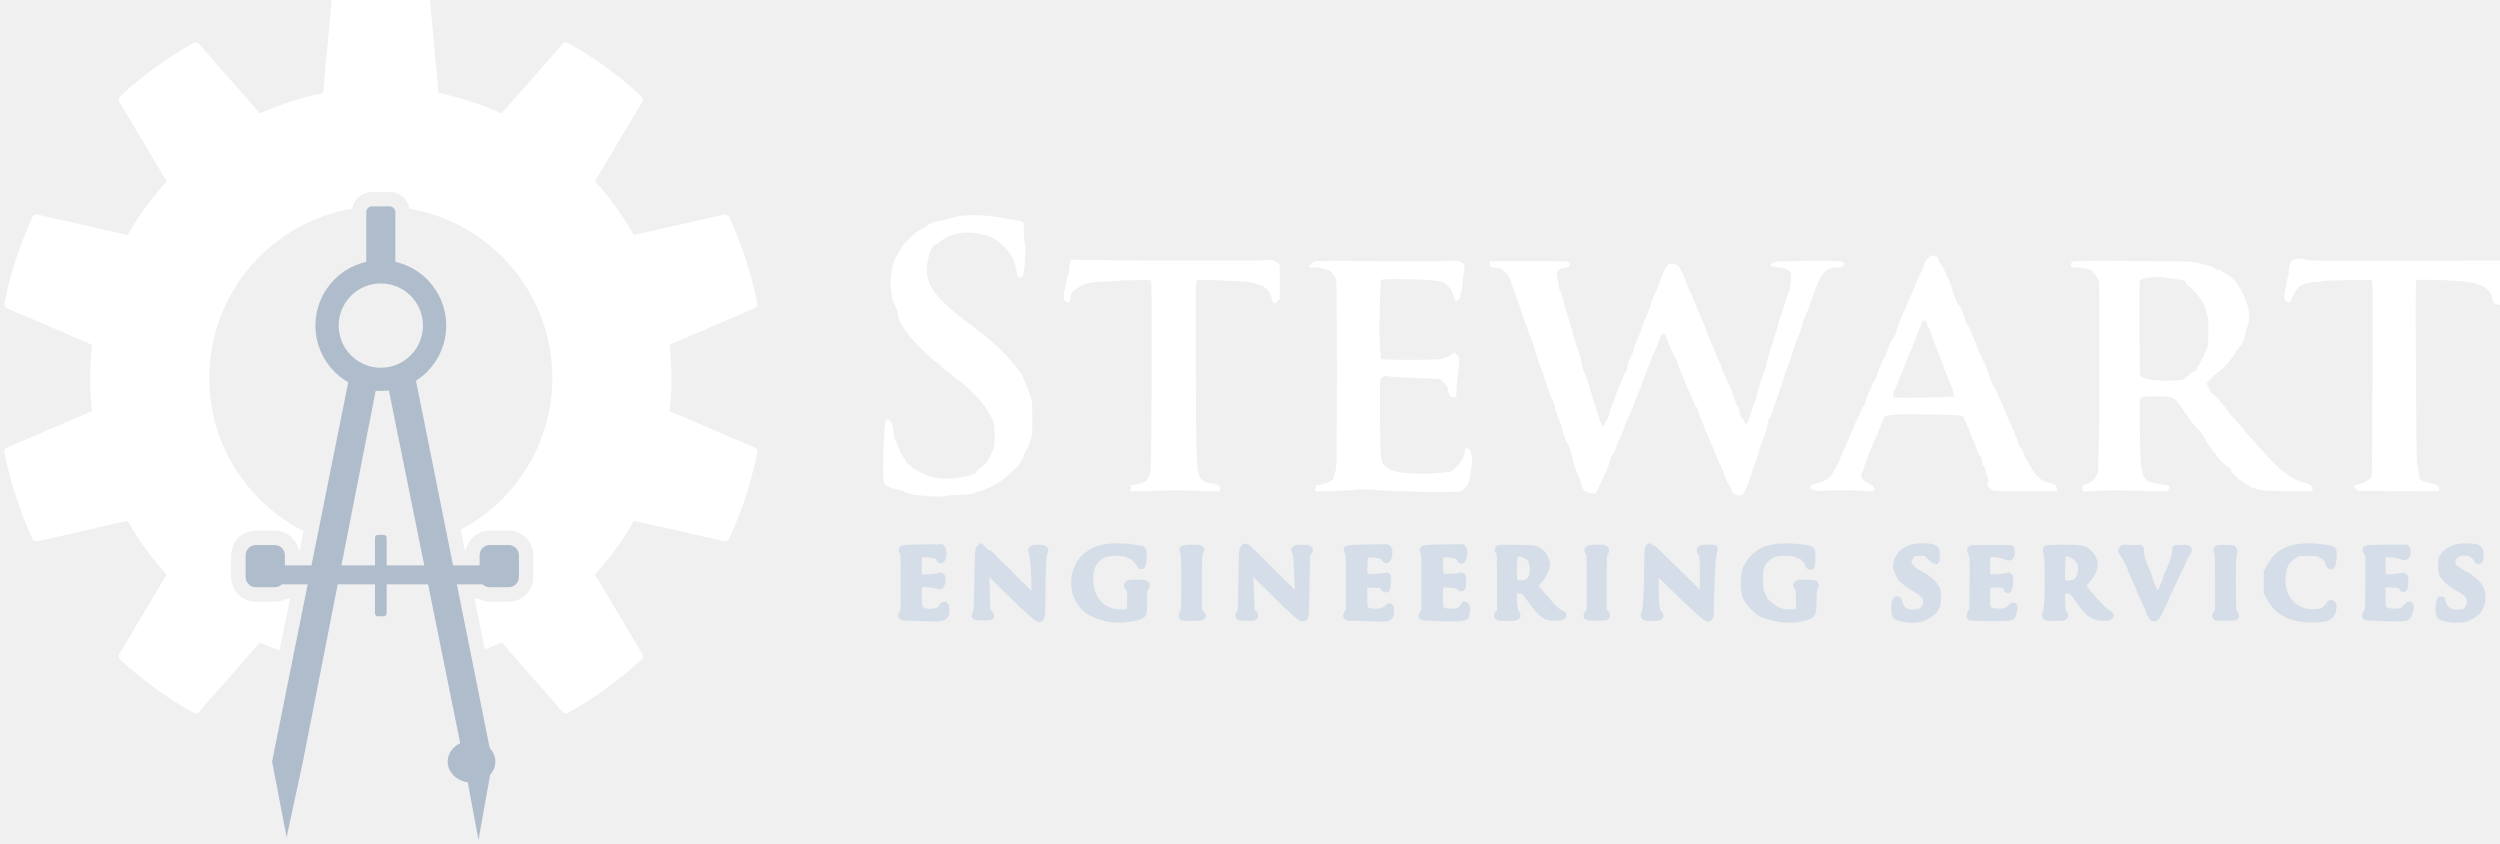
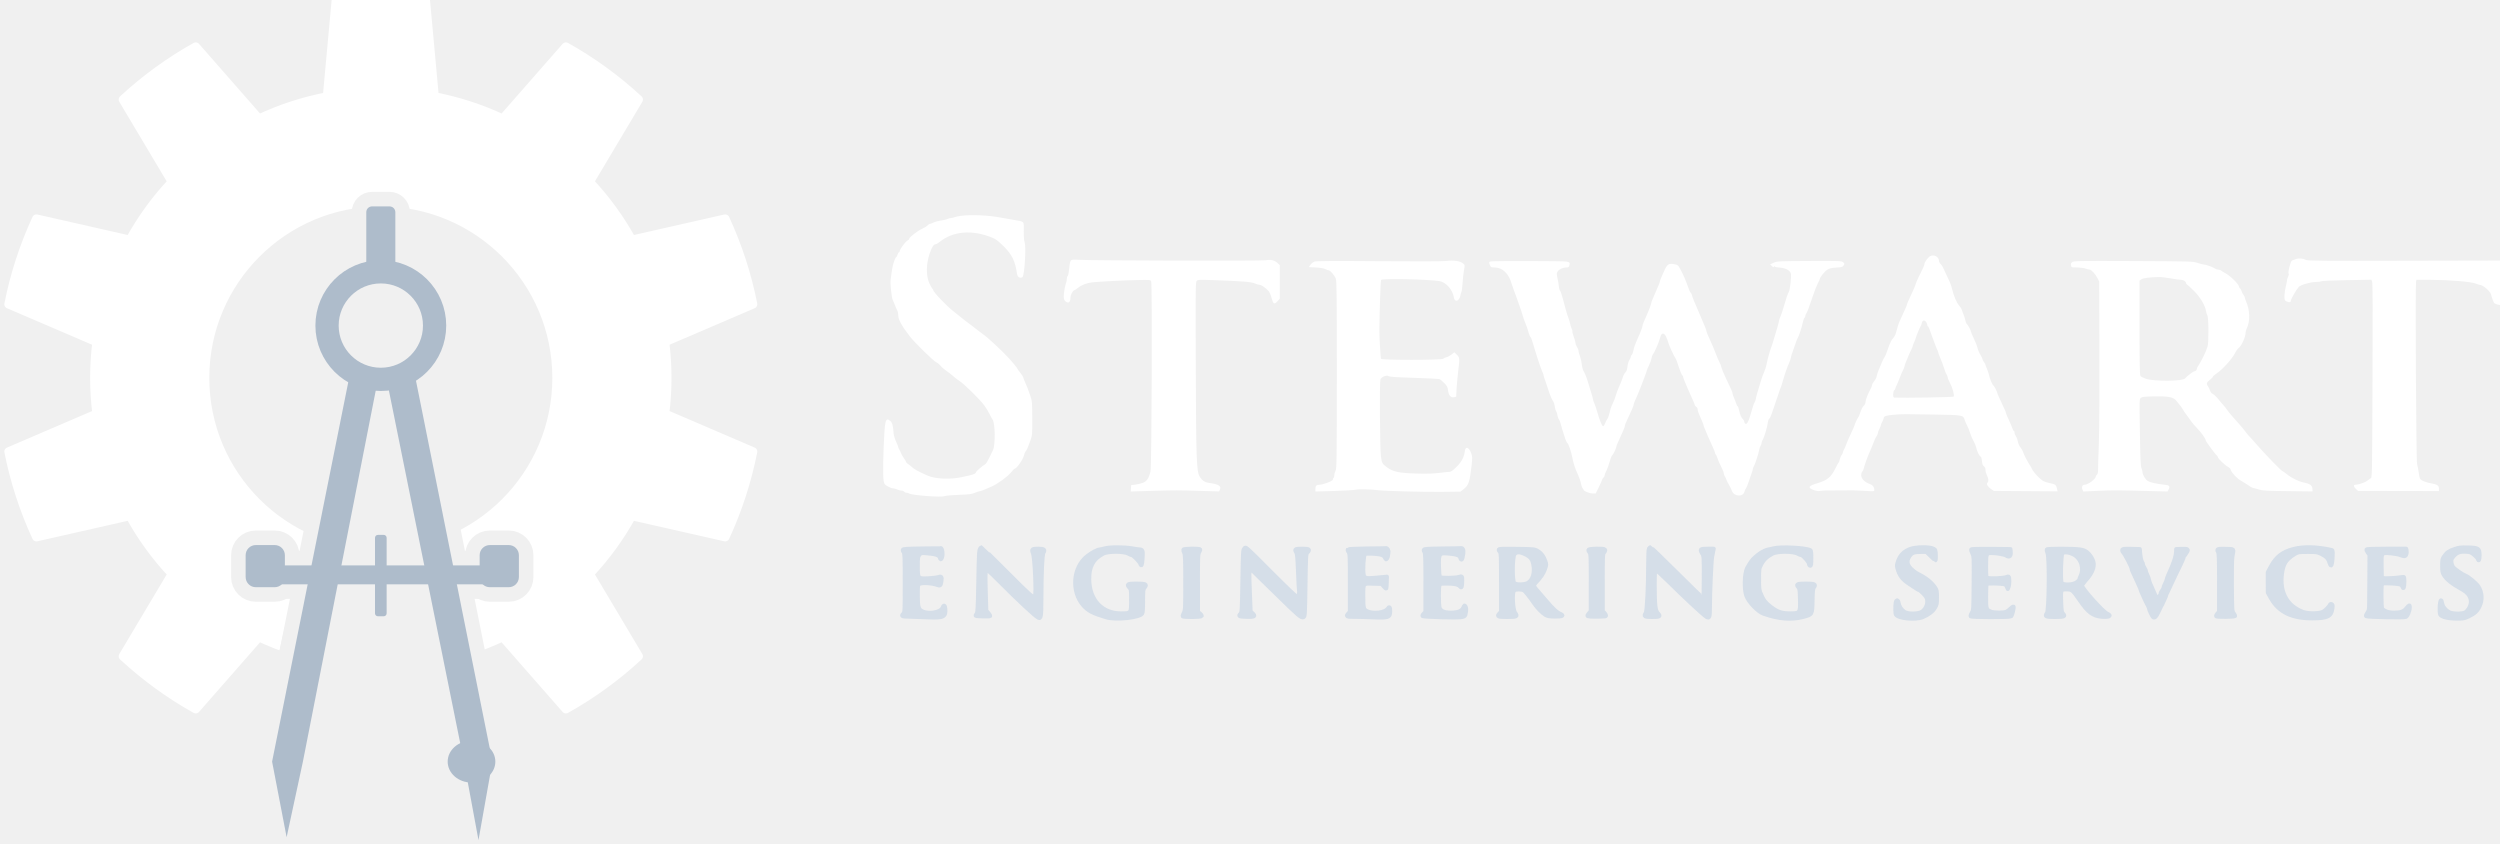
<svg xmlns="http://www.w3.org/2000/svg" viewBox="0 0 860 290" width="860" height="290">
  <defs>
    <mask id="ko-r" maskUnits="userSpaceOnUse" x="-20" y="-20" width="320" height="340">
      <rect x="-20" y="-20" width="320" height="340" fill="#fff" />
      <g fill="#000" stroke="#000" stroke-width="10" stroke-linejoin="round">
        <rect x="126" y="71" width="10" height="24" rx="2" />
        <circle cx="131" cy="112" r="18.5" fill="none" stroke="#000" stroke-width="8" />
        <path d="M120.5 128H130.5L104.2 262 98.6 288 93.6 262Z" />
        <path d="M132.5 128H142.5L169.4 262 164.6 289 159.6 262Z" />
        <ellipse cx="162.2" cy="262" rx="8.2" ry="7.2" />
        <rect x="88" y="194.5" width="87" height="6.5" rx="1" />
        <rect x="84.5" y="187.5" width="13.5" height="14.5" rx="3.5" />
        <rect x="165" y="187.5" width="13.5" height="14.5" rx="3.5" />
        <rect x="129" y="184" width="4" height="28" rx="1" />
        <path d="M118 150H145L178 300H84Z" />
      </g>
    </mask>
  </defs>
  <path mask="url(#ko-r)" fill="#FFFFFF" stroke="#FFFFFF" stroke-width="3" stroke-linejoin="round" fill-rule="evenodd" d="M149.46 33.24L146.45 0.42A130.5 130.5 0 0 0 115.55 0.42L112.54 33.24A98.5 98.5 0 0 0 89.06 40.87L89.06 40.87L67.33 16.08A130.5 130.5 0 0 0 42.33 34.25L59.20 62.57A98.5 98.5 0 0 0 44.68 82.55L44.68 82.55L12.54 75.26A130.5 130.5 0 0 0 2.99 104.65L33.28 117.65A98.5 98.5 0 0 0 33.28 142.35L33.28 142.35L2.99 155.35A130.5 130.5 0 0 0 12.54 184.74L44.68 177.45A98.5 98.5 0 0 0 59.20 197.43L59.20 197.43L42.33 225.75A130.5 130.5 0 0 0 67.33 243.92L89.06 219.13A98.5 98.5 0 0 0 112.54 226.76L112.54 226.76L115.55 259.58A130.5 130.5 0 0 0 146.45 259.58L149.46 226.76A98.5 98.5 0 0 0 172.94 219.13L172.94 219.13L194.67 243.92A130.5 130.5 0 0 0 219.67 225.75L202.80 197.43A98.5 98.5 0 0 0 217.32 177.45L217.32 177.45L249.46 184.74A130.5 130.5 0 0 0 259.01 155.35L228.72 142.35A98.5 98.5 0 0 0 228.72 117.65L228.72 117.65L259.01 104.65A130.5 130.5 0 0 0 249.46 75.26L217.32 82.55A98.5 98.5 0 0 0 202.80 62.57L202.80 62.57L219.67 34.25A130.5 130.5 0 0 0 194.67 16.08L172.94 40.87A98.5 98.5 0 0 0 149.46 33.24ZM191.50 130.00A60.5 60.5 0 1 0 70.50 130.00A60.5 60.5 0 1 0 191.50 130.00Z" />
  <g fill="#AEBCCB">
    <rect x="126" y="71" width="10" height="24" rx="2" />
    <circle cx="131" cy="112" r="18.5" fill="none" stroke="#AEBCCB" stroke-width="8" />
    <path d="M120.5 128H130.5L104.2 262 98.6 288 93.6 262Z" />
    <path d="M132.5 128H142.5L169.4 262 164.6 289 159.6 262Z" />
    <ellipse cx="162.2" cy="262" rx="8.2" ry="7.2" />
    <rect x="88" y="194.5" width="87" height="6.5" rx="1" />
    <rect x="84.5" y="187.5" width="13.5" height="14.5" rx="3.5" />
    <rect x="165" y="187.5" width="13.5" height="14.5" rx="3.5" />
    <rect x="129" y="184" width="4" height="28" rx="1" />
  </g>
  <g transform="translate(280 0) scale(.25)">
    <g transform="translate(0 1160) scale(.1 -.1)">
      <path fill="#FFFFFF" d="M2020 8630 c-30 -4 -68 -12 -83 -18 -16 -7 -39 -12 -51 -12 -13 0 -36 -6 -52 -14 -16 -8 -56 -17 -89 -21 -33 -4 -77 -16 -97 -26 -20 -10 -43 -19 -51 -19 -8 0 -22 -10 -33 -21 -10 -12 -43 -32 -72 -45 -63 -28 -182 -119 -182 -140 0 -8 -11 -19 -24 -25 -26 -12 -106 -120 -106 -144 0 -8 -4 -15 -9 -15 -5 0 -15 -16 -21 -35 -6 -19 -15 -35 -20 -35 -4 0 -17 -26 -28 -57 -18 -52 -28 -103 -47 -252 -7 -56 13 -249 30 -281 7 -14 21 -45 30 -70 9 -25 23 -57 31 -72 8 -14 14 -44 14 -66 0 -59 49 -149 159 -290 67 -87 324 -338 364 -357 20 -9 47 -32 61 -50 14 -18 49 -48 78 -68 29 -19 70 -51 92 -71 21 -20 63 -52 92 -71 64 -41 271 -245 335 -330 25 -33 58 -87 74 -120 16 -33 35 -67 41 -75 38 -47 43 -351 7 -425 -11 -22 -35 -72 -54 -111 -19 -39 -41 -75 -50 -80 -39 -22 -129 -100 -129 -111 0 -16 -30 -31 -82 -43 -24 -5 -74 -16 -113 -25 -152 -35 -367 -26 -470 20 -129 56 -198 95 -230 130 -5 5 -22 18 -37 28 -16 10 -28 22 -28 27 0 6 -15 32 -34 58 -18 27 -37 59 -41 73 -4 13 -14 33 -21 44 -8 11 -14 25 -14 32 0 7 -14 42 -30 77 -17 36 -32 86 -34 113 -7 107 -18 147 -45 170 -67 57 -77 17 -92 -363 -12 -324 -9 -469 12 -502 14 -23 90 -62 120 -62 11 0 36 -7 57 -16 20 -9 46 -16 58 -15 11 1 27 -5 34 -13 7 -9 22 -16 34 -16 12 0 26 -4 32 -9 27 -25 451 -58 489 -38 11 6 99 14 196 18 147 5 183 10 223 28 27 11 55 21 63 21 15 0 88 28 168 65 86 39 221 137 265 193 23 28 46 52 51 52 26 0 116 126 128 181 5 22 15 48 23 57 19 23 32 54 65 147 27 79 28 83 27 310 -1 213 -2 236 -24 300 -28 87 -56 158 -81 210 -10 22 -19 45 -19 52 0 6 -18 34 -40 62 -22 28 -40 53 -40 57 0 7 -67 90 -120 147 -94 103 -297 291 -350 325 -14 9 -41 30 -62 47 -20 16 -73 57 -117 90 -45 33 -104 78 -130 100 -27 22 -72 58 -100 80 -100 78 -281 269 -281 296 0 4 -6 14 -14 22 -8 8 -27 43 -42 78 -42 100 -40 256 6 394 33 97 57 135 87 135 8 0 33 15 56 34 183 146 445 168 717 57 52 -21 83 -44 156 -116 120 -118 162 -203 189 -387 6 -41 42 -61 74 -41 28 18 53 412 30 479 -9 25 -13 79 -12 157 2 138 14 126 -142 152 -55 9 -134 23 -175 31 -165 32 -401 43 -550 24z M15359 8075 c-30 -16 -79 -84 -79 -109 0 -9 -9 -34 -19 -54 -42 -80 -101 -209 -101 -220 0 -6 -18 -51 -40 -99 -75 -162 -80 -173 -80 -184 0 -6 -18 -50 -41 -97 -64 -139 -75 -164 -88 -212 -7 -25 -18 -63 -24 -85 -6 -22 -24 -54 -40 -72 -16 -17 -37 -55 -48 -85 -41 -119 -55 -154 -71 -178 -9 -14 -23 -41 -31 -60 -55 -128 -66 -159 -73 -194 -3 -21 -20 -53 -35 -71 -16 -18 -29 -40 -29 -50 0 -9 -6 -29 -14 -43 -43 -81 -76 -162 -76 -190 0 -17 -8 -39 -19 -49 -23 -22 -36 -47 -57 -109 -9 -27 -19 -51 -23 -54 -9 -8 -51 -96 -51 -108 0 -6 -24 -62 -54 -124 -29 -62 -59 -131 -66 -153 -7 -22 -19 -49 -26 -60 -8 -11 -14 -27 -14 -36 0 -9 -9 -27 -19 -41 -11 -13 -22 -41 -26 -61 -4 -21 -11 -40 -16 -42 -4 -3 -26 -43 -48 -88 -55 -113 -112 -158 -246 -197 -124 -36 -136 -61 -46 -94 35 -12 63 -16 89 -11 20 3 53 6 72 6 19 0 107 0 195 1 181 3 195 2 358 -7 114 -7 117 -7 117 13 0 41 -21 69 -64 83 -65 22 -116 73 -116 119 0 21 6 43 14 49 8 7 18 27 21 44 8 39 50 156 77 217 19 41 40 91 72 175 6 17 19 41 29 55 9 13 17 32 17 42 0 10 9 35 20 55 11 21 20 43 20 50 0 7 9 30 20 50 11 21 20 43 20 49 0 27 36 39 139 47 138 10 109 10 541 3 418 -7 414 -7 435 -77 6 -19 17 -45 25 -59 16 -28 35 -74 56 -139 8 -25 27 -67 43 -95 15 -28 31 -68 35 -89 9 -47 42 -113 60 -120 8 -3 15 -28 18 -62 4 -43 10 -59 26 -71 16 -11 22 -26 22 -50 0 -19 9 -52 20 -74 23 -45 26 -84 7 -102 -19 -17 5 -57 52 -89 l36 -24 438 -3 439 -3 -7 33 c-13 58 -20 64 -103 81 -46 10 -89 26 -103 38 -13 12 -35 31 -49 43 -30 27 -90 102 -90 113 0 5 -15 31 -33 58 -35 54 -82 147 -92 182 -3 12 -19 37 -34 57 -16 20 -31 54 -35 79 -4 23 -15 56 -26 72 -11 17 -20 40 -20 53 0 12 -4 22 -9 22 -5 0 -15 17 -21 38 -7 20 -30 74 -51 120 -22 45 -39 87 -39 94 0 11 -6 25 -79 180 -23 48 -41 92 -41 97 0 14 -40 90 -50 96 -15 9 -49 89 -60 140 -6 28 -20 69 -30 92 -11 24 -20 48 -20 54 0 6 -9 22 -20 36 -11 14 -20 32 -20 39 0 8 -13 35 -29 62 -17 26 -35 68 -40 94 -6 26 -29 84 -51 130 -22 46 -40 88 -40 95 0 18 -39 89 -55 103 -8 7 -17 28 -21 49 -3 20 -14 54 -23 76 -10 22 -21 52 -25 68 -3 15 -22 44 -40 65 -34 37 -76 139 -97 232 -5 25 -21 70 -35 100 -14 30 -34 73 -44 95 -42 95 -56 121 -77 142 -13 12 -23 32 -23 45 -1 55 -70 91 -121 63z m-55 -907 c9 -12 16 -30 16 -40 0 -10 4 -18 8 -18 4 0 14 -17 21 -37 7 -21 21 -62 32 -90 11 -29 29 -79 41 -110 11 -32 27 -70 34 -85 8 -14 14 -31 14 -38 0 -6 9 -30 19 -53 20 -43 54 -136 73 -197 5 -19 17 -44 24 -55 8 -11 14 -27 14 -37 0 -10 13 -41 28 -70 40 -76 67 -173 54 -195 -6 -9 -671 -20 -819 -14 -19 1 -17 85 2 101 8 7 15 18 15 24 0 6 7 25 16 41 9 17 29 65 45 107 15 43 35 88 43 100 7 13 17 37 21 53 3 17 12 44 19 60 7 17 23 55 35 85 13 30 31 72 42 92 10 20 19 43 19 50 1 7 9 31 20 53 11 22 19 45 20 50 0 14 59 156 69 169 5 6 12 26 16 44 8 38 36 43 59 10z M20390 8035 c-19 -8 -42 -17 -52 -20 -20 -8 -60 -164 -46 -181 5 -7 2 -23 -7 -40 -8 -16 -15 -37 -15 -46 0 -9 -6 -43 -14 -75 -23 -93 -29 -185 -14 -205 18 -24 78 -36 78 -15 0 27 65 145 110 198 23 28 163 69 234 69 34 0 66 4 72 9 5 6 158 13 352 16 l342 6 11 -28 c7 -19 9 -421 5 -1298 -6 -1462 -4 -1394 -30 -1409 -10 -6 -31 -21 -45 -32 -28 -23 -119 -54 -158 -54 -32 0 -30 -26 5 -58 l29 -27 556 -1 557 -1 0 33 c0 43 -24 59 -115 75 -38 6 -88 22 -110 34 -40 23 -40 24 -52 106 -7 46 -18 102 -24 124 -13 42 -26 2465 -14 2512 l5 23 179 0 c284 -2 579 -26 643 -54 21 -9 44 -16 52 -16 39 0 143 -89 152 -130 7 -33 32 -101 43 -118 4 -7 24 -17 45 -22 l36 -8 0 307 0 306 -1319 -3 c-1131 -3 -1323 -1 -1348 11 -44 22 -104 27 -143 12z M3538 8018 c-11 -9 -19 -41 -26 -113 -5 -56 -15 -101 -21 -103 -6 -2 -11 -19 -11 -38 0 -18 -7 -51 -15 -71 -8 -21 -19 -74 -24 -118 -11 -88 -1 -119 47 -136 25 -9 42 18 42 68 0 36 29 91 52 99 10 3 34 19 52 34 41 36 123 68 195 75 111 11 420 27 608 31 186 4 192 4 203 -16 16 -30 8 -2545 -9 -2615 -22 -96 -50 -138 -106 -159 -27 -10 -75 -21 -105 -25 l-55 -6 -3 -44 -3 -44 298 9 c335 9 335 9 673 -1 l245 -7 12 28 c21 47 -22 72 -151 89 -59 8 -98 35 -130 90 -42 71 -48 251 -52 1522 -4 1079 -3 1152 13 1169 16 15 35 16 213 10 440 -16 535 -24 589 -47 24 -10 54 -19 66 -19 22 0 78 -39 120 -84 12 -13 30 -54 40 -90 25 -91 38 -100 81 -53 l34 37 0 231 0 231 -29 27 c-43 40 -96 53 -165 40 -59 -11 -2393 -5 -2571 6 -66 5 -94 3 -107 -7z M8700 8009 c-45 -6 -420 -7 -926 -3 -622 5 -861 3 -885 -5 -19 -6 -44 -26 -57 -44 l-22 -32 97 -6 c63 -3 110 -11 130 -22 18 -9 38 -17 46 -17 22 0 83 -72 98 -116 12 -32 14 -261 14 -1324 -1 -1195 -2 -1287 -18 -1317 -9 -18 -17 -45 -17 -62 0 -16 -4 -33 -10 -36 -5 -3 -10 -14 -10 -24 0 -20 -134 -71 -187 -71 -38 0 -53 -16 -53 -58 l0 -35 258 7 c141 4 276 12 298 18 39 9 223 5 304 -7 78 -11 632 -26 875 -23 l261 3 50 40 c63 50 78 96 104 327 10 95 10 113 -5 158 -28 84 -79 106 -88 38 -10 -86 -43 -150 -114 -221 -45 -45 -75 -68 -92 -69 -14 0 -37 -3 -51 -4 -171 -22 -237 -25 -410 -20 -240 7 -321 24 -404 85 -68 50 -71 56 -85 156 -13 91 -19 1016 -7 1053 11 34 85 65 112 47 16 -11 102 -16 352 -24 181 -6 338 -14 348 -17 11 -4 40 -28 66 -54 40 -41 47 -53 53 -102 9 -70 38 -103 83 -94 l29 7 6 117 c4 64 14 171 22 237 22 175 21 185 -19 224 l-35 34 -39 -32 c-22 -17 -54 -34 -71 -37 -17 -4 -36 -13 -42 -20 -16 -20 -843 -21 -856 -1 -7 11 -24 305 -23 397 4 302 17 678 23 688 15 22 640 10 803 -16 91 -15 182 -117 199 -224 12 -75 76 -54 91 30 4 20 10 42 14 47 4 6 11 60 15 120 4 61 13 141 20 179 12 67 12 70 -9 88 -44 37 -128 50 -236 37z M9313 8003 c-26 -5 -28 -18 -10 -56 11 -24 18 -27 61 -27 109 0 198 -84 236 -225 5 -16 20 -59 33 -95 25 -64 32 -85 67 -185 9 -27 22 -66 30 -85 7 -19 18 -55 25 -80 7 -25 19 -61 28 -80 21 -50 37 -97 53 -155 8 -27 19 -51 24 -53 5 -2 19 -36 30 -75 42 -148 113 -363 131 -399 10 -20 19 -44 19 -53 0 -9 8 -37 19 -63 10 -26 28 -81 41 -122 22 -75 55 -152 76 -180 6 -8 14 -37 18 -64 3 -27 11 -55 17 -63 7 -7 16 -34 20 -60 5 -26 14 -50 20 -53 5 -4 16 -31 24 -61 13 -50 20 -76 62 -204 9 -27 22 -54 29 -60 18 -14 53 -116 69 -200 16 -86 38 -150 77 -234 16 -35 35 -89 41 -120 6 -31 17 -62 24 -69 7 -7 13 -17 13 -22 0 -17 82 -50 124 -50 l43 0 41 83 c22 45 43 92 46 104 4 11 13 27 21 33 8 7 15 20 15 29 0 9 7 30 16 46 20 39 41 97 60 165 8 30 21 60 28 65 15 11 56 97 56 116 0 6 9 33 21 58 12 25 29 64 39 86 10 22 27 61 39 88 11 26 21 54 21 63 0 8 8 32 19 52 17 35 26 54 80 175 11 26 21 54 21 62 0 13 13 44 61 150 10 22 27 65 38 95 11 30 34 90 51 134 16 43 30 82 30 87 0 5 13 36 29 69 16 33 32 78 36 100 4 22 12 46 18 53 22 23 87 173 101 232 17 70 53 74 83 8 12 -27 25 -61 29 -78 8 -35 81 -193 99 -215 7 -8 27 -61 44 -117 18 -56 39 -107 47 -114 8 -6 14 -18 14 -25 0 -7 9 -33 19 -56 10 -24 29 -68 41 -98 13 -30 40 -92 61 -137 22 -46 39 -88 39 -95 0 -7 9 -19 20 -26 11 -7 20 -23 20 -36 0 -22 15 -61 61 -163 10 -24 19 -47 19 -53 0 -5 9 -29 19 -52 10 -24 29 -68 41 -98 13 -30 40 -92 61 -137 22 -46 39 -89 39 -97 0 -8 4 -17 9 -21 5 -3 15 -22 21 -43 11 -36 36 -92 72 -163 10 -20 18 -45 18 -56 0 -10 6 -27 14 -38 7 -11 17 -31 21 -45 4 -14 20 -45 35 -70 15 -25 33 -63 41 -84 29 -81 154 -88 174 -9 3 15 12 35 19 43 7 8 23 47 36 85 12 39 31 93 41 120 11 28 19 56 19 64 0 7 7 25 15 39 19 34 61 165 70 217 4 22 13 50 21 62 8 12 14 30 14 40 0 10 6 27 13 38 20 30 67 184 71 235 3 24 10 49 18 55 14 11 30 47 60 140 11 33 23 69 27 80 5 11 21 58 36 105 14 46 31 93 36 103 6 10 18 48 28 85 25 90 69 219 91 262 9 19 20 53 24 75 4 22 14 54 21 70 7 17 23 62 35 100 13 39 27 77 32 85 23 40 55 136 74 220 8 36 19 67 24 68 6 2 10 11 10 21 0 9 6 26 14 37 15 22 34 71 96 255 21 63 50 136 64 162 14 25 26 50 26 56 0 22 64 104 101 128 31 20 54 26 124 31 78 4 88 7 103 30 15 23 15 25 -8 44 -23 18 -42 19 -464 17 -429 -2 -442 -3 -490 -24 l-49 -22 23 -23 c18 -18 24 -20 31 -9 5 8 9 9 9 3 0 -7 26 -13 68 -16 82 -5 146 -40 155 -85 8 -41 -13 -224 -29 -250 -15 -24 -40 -98 -74 -218 -12 -44 -31 -98 -41 -121 -10 -23 -19 -47 -19 -55 0 -8 -9 -45 -21 -84 -11 -38 -30 -101 -41 -140 -25 -84 -37 -123 -48 -150 -21 -57 -51 -167 -60 -220 -6 -33 -21 -82 -34 -110 -13 -27 -35 -88 -49 -135 -14 -47 -35 -116 -46 -155 -12 -38 -21 -77 -21 -85 0 -8 -7 -28 -16 -45 -16 -29 -21 -47 -62 -187 -25 -87 -48 -124 -68 -107 -8 6 -14 19 -14 29 0 10 -7 23 -16 31 -23 19 -40 58 -54 122 -6 31 -15 57 -20 57 -5 0 -14 17 -20 38 -7 20 -20 56 -31 79 -10 24 -19 49 -19 58 0 16 -17 55 -96 220 -29 61 -55 126 -59 145 -4 19 -15 49 -25 65 -9 17 -27 57 -39 90 -31 82 -67 167 -107 253 -19 40 -34 79 -34 87 0 8 -9 34 -19 57 -10 24 -29 68 -41 98 -13 30 -34 80 -47 110 -48 106 -93 219 -93 233 0 6 -6 18 -14 26 -14 15 -23 37 -60 141 -33 90 -95 216 -118 237 -10 9 -40 18 -68 21 -73 7 -84 -5 -159 -182 -12 -27 -21 -53 -21 -59 0 -6 -8 -29 -18 -51 -11 -23 -29 -66 -41 -96 -13 -30 -32 -74 -42 -98 -10 -23 -19 -48 -19 -55 0 -13 -31 -98 -60 -162 -10 -22 -27 -61 -39 -88 -11 -26 -21 -54 -21 -63 0 -15 -26 -86 -60 -159 -40 -89 -59 -142 -65 -182 -4 -23 -13 -47 -21 -54 -8 -6 -14 -18 -14 -27 0 -8 -9 -30 -21 -48 -11 -19 -23 -60 -26 -91 -4 -43 -12 -64 -29 -79 -13 -12 -30 -48 -39 -79 -10 -31 -30 -82 -45 -113 -15 -32 -36 -86 -46 -122 -10 -36 -30 -88 -45 -117 -15 -28 -33 -80 -39 -114 -7 -35 -21 -76 -32 -92 -12 -17 -27 -46 -34 -66 -7 -20 -18 -36 -25 -36 -15 0 -49 82 -79 190 -12 44 -31 99 -41 123 -10 23 -19 48 -19 55 0 6 -9 41 -20 77 -11 36 -34 111 -51 167 -16 56 -41 117 -53 136 -15 22 -25 56 -30 101 -4 37 -16 89 -26 117 -11 27 -20 60 -20 72 0 12 -9 36 -20 52 -11 17 -20 39 -20 51 0 12 -11 52 -25 89 -13 37 -22 72 -19 76 3 5 -2 21 -10 37 -8 15 -17 46 -21 67 -4 22 -15 60 -25 85 -17 43 -32 96 -81 280 -12 47 -27 88 -33 92 -5 3 -11 19 -13 35 -6 51 -13 97 -25 150 -9 45 -9 56 6 78 21 32 72 55 120 55 30 0 35 4 41 31 8 37 7 38 -42 50 -37 8 -996 10 -1040 2z M17312 7993 c-15 -13 -20 -25 -15 -45 5 -28 7 -28 82 -28 42 -1 94 -7 116 -15 22 -8 48 -15 58 -15 24 0 82 -63 110 -120 l22 -45 3 -945 c2 -598 -1 -1070 -8 -1285 -7 -187 -12 -356 -11 -377 0 -20 -6 -41 -14 -48 -8 -7 -15 -17 -15 -22 0 -37 -107 -118 -156 -118 -29 0 -43 -28 -31 -61 l12 -32 205 9 c216 9 244 9 680 -2 l275 -7 14 25 c25 48 13 62 -59 69 -103 10 -192 30 -227 51 -33 19 -73 89 -73 125 0 11 -6 36 -14 54 -11 26 -16 136 -21 491 -7 447 -7 456 12 473 17 14 48 18 184 21 189 4 264 -10 302 -57 12 -15 36 -43 52 -64 17 -20 36 -49 44 -63 7 -15 28 -45 45 -67 17 -22 45 -60 61 -85 17 -25 55 -70 85 -100 58 -58 120 -146 120 -168 0 -14 130 -191 156 -212 7 -7 14 -18 14 -24 0 -17 99 -111 137 -130 21 -10 35 -26 39 -44 8 -33 86 -116 134 -143 19 -11 47 -27 61 -37 79 -53 96 -63 119 -68 14 -2 50 -12 80 -22 46 -14 111 -17 393 -20 l337 -4 0 25 c0 56 -30 80 -119 97 -68 13 -171 63 -235 116 -30 24 -59 44 -63 44 -12 0 -226 221 -343 354 -52 59 -104 118 -116 129 -12 12 -34 40 -50 62 -16 21 -36 46 -44 55 -8 9 -37 42 -65 74 -27 32 -65 75 -84 95 -18 20 -43 52 -56 71 -12 19 -35 49 -51 65 -16 17 -48 54 -71 84 -24 30 -56 61 -73 69 -19 9 -33 27 -41 51 -7 20 -20 46 -29 59 -24 30 -16 54 31 88 21 16 39 34 39 41 0 6 24 27 54 47 76 50 209 197 246 271 16 33 39 66 50 73 41 25 100 155 100 220 0 11 6 33 14 49 50 101 46 258 -10 380 -7 17 -14 38 -14 46 0 8 -9 25 -19 39 -11 13 -23 36 -26 51 -4 14 -13 31 -21 38 -8 6 -14 15 -14 20 0 37 -124 158 -200 196 -19 10 -41 24 -48 31 -7 6 -25 12 -39 12 -15 0 -34 6 -42 13 -21 18 -127 57 -154 57 -12 0 -51 10 -87 22 -65 22 -71 22 -886 26 -780 3 -821 2 -842 -15z m1353 -223 c60 -11 125 -20 144 -20 35 0 71 -23 71 -46 0 -7 8 -17 17 -22 9 -5 51 -44 93 -86 85 -84 152 -197 165 -277 4 -24 12 -50 18 -58 19 -22 20 -398 2 -434 -8 -17 -15 -34 -15 -38 0 -16 -83 -184 -107 -215 -12 -17 -23 -37 -23 -45 0 -19 -20 -39 -38 -39 -13 0 -110 -75 -124 -96 -27 -41 -426 -45 -543 -5 -32 11 -65 28 -72 37 -10 14 -13 154 -13 666 l0 648 26 17 c26 17 111 28 235 31 30 1 104 -7 164 -18z" />
      <g data-centered="1" transform="translate(529 0)">
-         <path fill="#D5DEE8" stroke="#D5DEE8" stroke-width="110" stroke-linejoin="round" d="M1761 4057c -19 -24 -22 -64 -29 -479 -7 -369 -10 -409 -26 -427 -9 -10 -13 -22 -8 -25 14 -8 189 -12 197 -4 4 4 -6 23 -22 41 l -30 35 -8 267 c -6 234 -5 269 8 283 14 14 32 -1 180 -149 264 -265 488 -474 534 -498 38 -20 43 9 44 261 1 358 12 609 29 634 25 40 8 54 -67 54 -92 0 -101 -7 -79 -61 24 -59 47 -567 27 -597 -17 -27 -66 16 -395 347 -182 182 -333 331 -337 331 -3 0 -12 -6 -18 -13 z M3470 4054c -25 -7 -54 -14 -64 -14 -30 0 -115 -45 -176 -93 -195 -153 -222 -481 -55 -675 67 -77 136 -113 320 -167 132 -39 451 -5 492 51 9 13 13 62 13 175 0 141 2 159 20 182 39 49 23 57 -123 57 -111 0 -128 -11 -86 -56 23 -25 24 -32 24 -171 0 -183 0 -183 -141 -183 -258 0 -431 184 -435 465 -3 177 54 283 191 356 65 35 283 35 345 1 22 -12 45 -22 51 -22 18 0 103 -86 114 -115 17 -46 27 -26 33 72 7 106 1 123 -42 123 -14 0 -61 7 -104 15 -101 19 -315 19 -377 -1 z M5392 4052c -18 -18 -19 -43 -26 -448 -7 -417 -8 -430 -28 -451 -30 -32 -19 -38 88 -41 107 -4 127 8 80 50 l -26 23 -11 279 c -9 231 -9 280 3 287 7 5 16 8 20 6 3 -1 148 -141 321 -311 322 -316 362 -351 391 -340 24 9 24 14 31 459 6 388 7 411 25 430 42 45 28 55 -69 55 -98 0 -112 -7 -86 -47 14 -21 18 -67 26 -260 5 -130 11 -250 14 -267 8 -39 -9 -86 -30 -86 -9 0 -161 145 -338 323 -389 390 -360 364 -385 339 z M10960 4051c -6 -11 -10 -93 -10 -193 -1 -353 -17 -667 -35 -694 -30 -46 -16 -54 89 -54 107 0 121 8 81 50 -36 37 -44 109 -45 383 0 160 3 209 13 213 7 2 87 -70 182 -164 210 -209 483 -462 519 -482 40 -21 46 -5 46 145 0 195 20 633 31 690 6 28 13 62 16 78 l 5 27 -86 0 c -101 0 -109 -7 -74 -66 23 -38 23 -45 23 -324 0 -220 -3 -285 -12 -285 -7 0 -170 156 -361 348 -192 191 -354 347 -360 347 -6 0 -16 -9 -22 -19 z M12675 4055c -27 -8 -59 -14 -70 -15 -21 0 -103 -40 -133 -65 -9 -7 -32 -26 -50 -41 -36 -29 -72 -78 -112 -153 -37 -71 -43 -296 -8 -384 32 -83 159 -215 233 -241 210 -74 381 -88 545 -46 129 34 128 31 132 223 2 134 6 166 20 186 30 42 10 51 -114 51 -119 0 -139 -10 -102 -51 16 -18 20 -41 22 -151 6 -204 3 -208 -136 -208 -117 0 -176 21 -268 93 -72 57 -94 84 -130 168 -27 60 -28 73 -28 209 0 143 0 146 31 205 32 63 78 106 153 146 65 35 283 35 345 1 22 -12 45 -22 52 -22 22 0 102 -89 105 -118 2 -16 9 -27 18 -27 12 0 15 18 15 104 0 82 -3 105 -15 111 -68 34 -411 51 -505 25 z M14560 4048c -96 -34 -151 -93 -180 -194 -11 -37 -10 -50 8 -103 28 -82 66 -128 154 -186 40 -26 85 -56 100 -66 15 -11 31 -19 35 -19 13 -1 78 -63 96 -92 37 -60 12 -155 -53 -203 -48 -35 -196 -37 -245 -3 -41 28 -71 73 -79 121 -8 45 -31 49 -40 6 -8 -43 -7 -151 2 -166 34 -54 269 -76 368 -36 80 34 142 80 171 131 25 43 28 56 27 144 0 88 -3 100 -27 135 -54 77 -121 129 -259 200 -15 8 -48 35 -73 59 -52 53 -60 104 -25 161 33 55 64 68 157 68 l 82 0 58 -57 c 32 -32 62 -58 66 -58 4 0 7 33 5 73 -3 71 -3 72 -38 89 -50 26 -233 23 -310 -4 z M19830 4046c -151 -39 -239 -106 -309 -236 l -46 -85 0 -140 1 -140 44 -79 c 108 -190 290 -277 574 -275 204 1 257 28 271 136 6 45 4 54 -11 60 -11 4 -19 2 -22 -6 -8 -24 -65 -82 -96 -98 -52 -27 -199 -29 -269 -5 -222 79 -330 270 -296 526 19 142 57 200 184 277 37 22 50 24 171 24 123 0 134 -2 186 -28 69 -35 95 -62 111 -116 6 -23 17 -42 22 -42 12 0 23 66 24 148 1 57 -1 63 -21 67 -207 44 -379 48 -518 12 z M22050 4047c -83 -29 -111 -48 -146 -99 -27 -38 -29 -49 -29 -132 0 -76 4 -97 22 -126 41 -66 115 -125 252 -200 82 -46 121 -101 121 -172 0 -49 -32 -111 -71 -140 -39 -29 -186 -28 -234 2 -50 31 -82 74 -90 120 -4 22 -10 40 -15 40 -19 0 -28 -171 -11 -199 19 -30 112 -53 221 -53 98 -1 109 1 172 31 79 38 118 73 147 135 44 89 37 198 -17 279 -29 43 -135 131 -177 147 -42 16 -148 89 -169 117 -10 14 -21 44 -23 67 -4 36 0 46 31 83 44 51 88 66 171 61 55 -3 69 -9 108 -41 25 -21 49 -46 52 -57 13 -41 25 -18 25 50 0 95 -14 104 -165 107 -92 2 -120 -1 -175 -20 z M952 4053c -210 -3 -254 -6 -258 -18 -3 -8 1 -22 10 -30 14 -15 16 -64 16 -423 0 -403 0 -406 -22 -429 -30 -33 -19 -37 90 -39 53 -1 167 -5 253 -9 216 -10 249 7 237 125 -4 43 -23 49 -36 11 -24 -67 -191 -98 -282 -51 -51 26 -60 59 -60 227 0 130 0 133 25 149 30 19 176 11 238 -14 46 -18 53 -12 63 56 8 53 -3 67 -41 52 -15 -6 -76 -13 -135 -17 -149 -8 -150 -7 -150 166 0 117 2 131 22 156 21 27 23 28 99 22 125 -10 169 -25 182 -60 9 -28 11 -29 24 -12 25 35 12 155 -16 143 -4 -2 -120 -4 -259 -5 z M7075 4053c -137 -2 -253 -7 -258 -12 -5 -5 -1 -21 10 -37 17 -26 18 -56 18 -425 l 0 -397 -25 -27 c -34 -37 -16 -45 95 -43 50 0 162 -3 250 -7 213 -9 235 -2 235 87 0 56 -12 67 -34 33 -36 -55 -195 -76 -282 -36 -50 23 -54 39 -54 222 0 167 -4 162 139 157 l 114 -3 28 -35 c 16 -18 31 -31 34 -28 4 3 7 41 8 84 l 2 79 -30 -3 c -16 -1 -76 -7 -132 -12 -121 -12 -147 -5 -157 40 -14 71 -2 267 18 287 10 10 156 5 208 -7 38 -10 52 -19 65 -43 15 -29 16 -30 29 -12 8 10 14 26 14 36 0 9 3 30 6 46 6 31 -16 65 -39 61 -7 -2 -124 -4 -262 -5 z M8112 4053c -204 -3 -244 -6 -249 -18 -3 -9 1 -23 8 -32 11 -13 14 -94 14 -419 l 0 -402 -25 -27 c -18 -20 -21 -28 -12 -34 7 -4 127 -11 266 -15 262 -6 310 -2 320 32 15 55 16 98 2 117 -14 19 -15 19 -30 -16 -19 -46 -75 -69 -169 -69 -94 0 -144 22 -157 69 -13 47 -13 287 0 312 9 17 22 19 104 19 101 0 152 -12 178 -41 21 -25 27 -11 29 74 2 69 -2 74 -45 59 -44 -16 -244 -18 -259 -3 -8 7 -13 58 -15 132 -6 187 2 201 106 194 129 -10 172 -23 184 -56 18 -52 31 -37 44 54 7 51 -6 79 -35 75 -9 -2 -125 -4 -259 -5 z M4554 4037c -2 -7 2 -27 11 -43 13 -24 15 -87 15 -409 0 -363 -1 -382 -20 -418 -11 -21 -18 -42 -15 -47 9 -15 252 -13 261 2 4 6 -5 21 -22 35 l -29 23 0 398 c 0 366 1 400 18 425 10 15 15 32 12 37 -10 16 -225 13 -231 -3 z M8895 4040c -4 -6 1 -20 12 -32 17 -19 18 -45 18 -423 l 0 -403 -24 -25 c -37 -40 -21 -47 110 -47 135 0 147 7 108 59 -32 43 -43 286 -13 308 22 16 102 17 131 0 20 -11 79 -84 146 -182 41 -60 107 -128 150 -154 33 -20 53 -24 134 -25 102 -1 131 12 76 36 -51 22 -99 66 -199 184 -54 64 -114 133 -131 152 -40 43 -41 62 -5 99 62 64 101 121 122 181 21 60 21 65 6 109 -23 67 -60 116 -109 143 -40 24 -51 25 -283 28 -178 3 -243 1 -249 -8 z M9253 3975c 77 -36 102 -68 117 -146 20 -113 -8 -208 -75 -249 -43 -26 -159 -29 -187 -3 -29 26 -27 359 3 397 27 34 72 34 142 1 z M10132 4038c -8 -8 -6 -17 8 -36 19 -24 20 -43 20 -418 l 0 -392 -27 -32 c -21 -25 -23 -34 -13 -40 11 -7 175 -8 238 -1 19 2 14 22 -10 49 l -23 24 0 393 c 0 360 1 395 18 412 21 24 22 39 1 47 -29 11 -199 7 -212 -6 z M15395 4040c -4 -6 3 -30 15 -55 21 -43 21 -53 18 -412 -3 -364 -3 -368 -26 -407 -13 -21 -19 -42 -15 -47 15 -14 538 -15 556 -1 16 14 42 113 35 134 -2 6 -20 -4 -39 -23 -18 -19 -47 -40 -62 -47 -38 -16 -170 -15 -210 2 -66 27 -67 31 -67 211 0 117 3 166 12 171 14 9 175 6 227 -3 25 -4 36 -13 46 -37 l 13 -31 11 28 c 14 35 14 134 1 142 -5 3 -18 1 -29 -4 -30 -17 -233 -26 -259 -12 -21 11 -22 18 -22 161 0 173 3 180 78 180 69 0 174 -19 199 -36 46 -29 69 -6 61 62 l -3 29 -267 3 c -177 1 -269 -1 -273 -8 z M16435 4040c -4 -6 1 -30 10 -53 26 -68 19 -780 -8 -821 -33 -49 -20 -56 105 -56 133 0 153 8 119 44 -21 22 -23 36 -28 165 -7 165 -4 171 68 171 81 0 88 -6 192 -157 107 -156 175 -207 289 -219 107 -11 155 12 86 41 -57 23 -348 348 -348 387 0 8 18 34 40 59 123 133 151 234 90 329 -46 72 -86 100 -162 110 -88 13 -445 13 -453 0 z M16815 3963c 92 -54 132 -186 86 -285 -11 -26 -21 -51 -21 -56 0 -5 -17 -21 -38 -36 -52 -36 -184 -39 -202 -5 -18 33 -9 381 10 404 22 26 102 16 165 -22 z M17474 4035c -4 -9 2 -26 13 -38 27 -30 113 -196 113 -218 0 -12 12 -39 76 -177 24 -51 44 -97 44 -102 0 -11 69 -164 100 -222 11 -20 20 -42 20 -49 0 -17 48 -117 59 -123 21 -13 43 10 72 73 16 36 34 73 39 81 6 8 15 26 21 40 6 14 20 43 30 66 11 23 19 44 19 48 0 3 27 64 61 134 33 70 70 147 81 172 12 25 25 52 30 60 4 8 15 31 24 50 8 19 22 49 30 67 8 17 14 34 14 37 0 3 14 26 32 51 41 58 32 67 -63 63 l -74 -3 -1 -30 c -2 -70 -35 -170 -109 -330 -8 -16 -17 -43 -21 -60 -4 -16 -15 -46 -26 -65 -10 -19 -18 -41 -18 -48 0 -8 -9 -25 -20 -39 -11 -14 -20 -33 -20 -43 0 -19 -30 -50 -49 -50 -6 0 -16 12 -22 28 -6 15 -19 45 -29 67 -10 22 -27 61 -39 88 -11 26 -21 55 -21 65 -1 9 -9 35 -20 57 -11 22 -20 47 -20 55 0 8 -9 29 -20 45 -11 17 -20 37 -20 45 0 8 -7 29 -17 45 -9 17 -19 62 -22 100 l -6 70 -118 3 c -100 2 -118 0 -123 -13 z M18784 4035c -4 -8 0 -23 7 -32 11 -13 14 -94 14 -419 l 0 -402 -24 -25 c -12 -14 -20 -31 -16 -37 7 -12 248 -10 260 2 4 3 -4 21 -17 38 -23 32 -23 33 -26 378 -2 224 1 368 8 407 20 110 29 100 -93 103 -89 2 -108 0 -113 -13 z M20834 4039c -3 -6 4 -25 17 -42 l 24 -32 -2 -310 c -1 -170 -2 -342 -3 -381 0 -60 -4 -77 -26 -109 -17 -26 -22 -40 -14 -45 18 -11 516 -21 544 -10 25 9 56 84 56 137 0 32 -10 29 -44 -13 -38 -48 -80 -64 -171 -64 -82 0 -145 23 -165 59 -6 11 -10 87 -10 175 0 139 2 156 18 165 11 6 63 6 131 2 115 -8 129 -13 144 -55 11 -28 22 13 22 77 0 67 -2 72 -20 68 -79 -14 -240 -23 -263 -15 l -27 9 -3 152 c -3 191 -5 188 119 180 49 -4 107 -14 131 -23 66 -24 80 -23 90 9 6 15 7 39 4 52 l -6 25 -270 0 c -184 0 -271 -3 -276 -11 z" />
+         <path fill="#D5DEE8" stroke="#D5DEE8" stroke-width="55" stroke-linejoin="round" d="M1761 4057c -19 -24 -22 -64 -29 -479 -7 -369 -10 -409 -26 -427 -9 -10 -13 -22 -8 -25 14 -8 189 -12 197 -4 4 4 -6 23 -22 41 l -30 35 -8 267 c -6 234 -5 269 8 283 14 14 32 -1 180 -149 264 -265 488 -474 534 -498 38 -20 43 9 44 261 1 358 12 609 29 634 25 40 8 54 -67 54 -92 0 -101 -7 -79 -61 24 -59 47 -567 27 -597 -17 -27 -66 16 -395 347 -182 182 -333 331 -337 331 -3 0 -12 -6 -18 -13 z M3470 4054c -25 -7 -54 -14 -64 -14 -30 0 -115 -45 -176 -93 -195 -153 -222 -481 -55 -675 67 -77 136 -113 320 -167 132 -39 451 -5 492 51 9 13 13 62 13 175 0 141 2 159 20 182 39 49 23 57 -123 57 -111 0 -128 -11 -86 -56 23 -25 24 -32 24 -171 0 -183 0 -183 -141 -183 -258 0 -431 184 -435 465 -3 177 54 283 191 356 65 35 283 35 345 1 22 -12 45 -22 51 -22 18 0 103 -86 114 -115 17 -46 27 -26 33 72 7 106 1 123 -42 123 -14 0 -61 7 -104 15 -101 19 -315 19 -377 -1 z M5392 4052c -18 -18 -19 -43 -26 -448 -7 -417 -8 -430 -28 -451 -30 -32 -19 -38 88 -41 107 -4 127 8 80 50 l -26 23 -11 279 c -9 231 -9 280 3 287 7 5 16 8 20 6 3 -1 148 -141 321 -311 322 -316 362 -351 391 -340 24 9 24 14 31 459 6 388 7 411 25 430 42 45 28 55 -69 55 -98 0 -112 -7 -86 -47 14 -21 18 -67 26 -260 5 -130 11 -250 14 -267 8 -39 -9 -86 -30 -86 -9 0 -161 145 -338 323 -389 390 -360 364 -385 339 z M10960 4051c -6 -11 -10 -93 -10 -193 -1 -353 -17 -667 -35 -694 -30 -46 -16 -54 89 -54 107 0 121 8 81 50 -36 37 -44 109 -45 383 0 160 3 209 13 213 7 2 87 -70 182 -164 210 -209 483 -462 519 -482 40 -21 46 -5 46 145 0 195 20 633 31 690 6 28 13 62 16 78 l 5 27 -86 0 c -101 0 -109 -7 -74 -66 23 -38 23 -45 23 -324 0 -220 -3 -285 -12 -285 -7 0 -170 156 -361 348 -192 191 -354 347 -360 347 -6 0 -16 -9 -22 -19 z M12675 4055c -27 -8 -59 -14 -70 -15 -21 0 -103 -40 -133 -65 -9 -7 -32 -26 -50 -41 -36 -29 -72 -78 -112 -153 -37 -71 -43 -296 -8 -384 32 -83 159 -215 233 -241 210 -74 381 -88 545 -46 129 34 128 31 132 223 2 134 6 166 20 186 30 42 10 51 -114 51 -119 0 -139 -10 -102 -51 16 -18 20 -41 22 -151 6 -204 3 -208 -136 -208 -117 0 -176 21 -268 93 -72 57 -94 84 -130 168 -27 60 -28 73 -28 209 0 143 0 146 31 205 32 63 78 106 153 146 65 35 283 35 345 1 22 -12 45 -22 52 -22 22 0 102 -89 105 -118 2 -16 9 -27 18 -27 12 0 15 18 15 104 0 82 -3 105 -15 111 -68 34 -411 51 -505 25 z M14560 4048c -96 -34 -151 -93 -180 -194 -11 -37 -10 -50 8 -103 28 -82 66 -128 154 -186 40 -26 85 -56 100 -66 15 -11 31 -19 35 -19 13 -1 78 -63 96 -92 37 -60 12 -155 -53 -203 -48 -35 -196 -37 -245 -3 -41 28 -71 73 -79 121 -8 45 -31 49 -40 6 -8 -43 -7 -151 2 -166 34 -54 269 -76 368 -36 80 34 142 80 171 131 25 43 28 56 27 144 0 88 -3 100 -27 135 -54 77 -121 129 -259 200 -15 8 -48 35 -73 59 -52 53 -60 104 -25 161 33 55 64 68 157 68 l 82 0 58 -57 c 32 -32 62 -58 66 -58 4 0 7 33 5 73 -3 71 -3 72 -38 89 -50 26 -233 23 -310 -4 z M19830 4046c -151 -39 -239 -106 -309 -236 l -46 -85 0 -140 1 -140 44 -79 c 108 -190 290 -277 574 -275 204 1 257 28 271 136 6 45 4 54 -11 60 -11 4 -19 2 -22 -6 -8 -24 -65 -82 -96 -98 -52 -27 -199 -29 -269 -5 -222 79 -330 270 -296 526 19 142 57 200 184 277 37 22 50 24 171 24 123 0 134 -2 186 -28 69 -35 95 -62 111 -116 6 -23 17 -42 22 -42 12 0 23 66 24 148 1 57 -1 63 -21 67 -207 44 -379 48 -518 12 z M22050 4047c -83 -29 -111 -48 -146 -99 -27 -38 -29 -49 -29 -132 0 -76 4 -97 22 -126 41 -66 115 -125 252 -200 82 -46 121 -101 121 -172 0 -49 -32 -111 -71 -140 -39 -29 -186 -28 -234 2 -50 31 -82 74 -90 120 -4 22 -10 40 -15 40 -19 0 -28 -171 -11 -199 19 -30 112 -53 221 -53 98 -1 109 1 172 31 79 38 118 73 147 135 44 89 37 198 -17 279 -29 43 -135 131 -177 147 -42 16 -148 89 -169 117 -10 14 -21 44 -23 67 -4 36 0 46 31 83 44 51 88 66 171 61 55 -3 69 -9 108 -41 25 -21 49 -46 52 -57 13 -41 25 -18 25 50 0 95 -14 104 -165 107 -92 2 -120 -1 -175 -20 z M952 4053c -210 -3 -254 -6 -258 -18 -3 -8 1 -22 10 -30 14 -15 16 -64 16 -423 0 -403 0 -406 -22 -429 -30 -33 -19 -37 90 -39 53 -1 167 -5 253 -9 216 -10 249 7 237 125 -4 43 -23 49 -36 11 -24 -67 -191 -98 -282 -51 -51 26 -60 59 -60 227 0 130 0 133 25 149 30 19 176 11 238 -14 46 -18 53 -12 63 56 8 53 -3 67 -41 52 -15 -6 -76 -13 -135 -17 -149 -8 -150 -7 -150 166 0 117 2 131 22 156 21 27 23 28 99 22 125 -10 169 -25 182 -60 9 -28 11 -29 24 -12 25 35 12 155 -16 143 -4 -2 -120 -4 -259 -5 z M7075 4053c -137 -2 -253 -7 -258 -12 -5 -5 -1 -21 10 -37 17 -26 18 -56 18 -425 l 0 -397 -25 -27 c -34 -37 -16 -45 95 -43 50 0 162 -3 250 -7 213 -9 235 -2 235 87 0 56 -12 67 -34 33 -36 -55 -195 -76 -282 -36 -50 23 -54 39 -54 222 0 167 -4 162 139 157 l 114 -3 28 -35 c 16 -18 31 -31 34 -28 4 3 7 41 8 84 l 2 79 -30 -3 c -16 -1 -76 -7 -132 -12 -121 -12 -147 -5 -157 40 -14 71 -2 267 18 287 10 10 156 5 208 -7 38 -10 52 -19 65 -43 15 -29 16 -30 29 -12 8 10 14 26 14 36 0 9 3 30 6 46 6 31 -16 65 -39 61 -7 -2 -124 -4 -262 -5 z M8112 4053c -204 -3 -244 -6 -249 -18 -3 -9 1 -23 8 -32 11 -13 14 -94 14 -419 l 0 -402 -25 -27 c -18 -20 -21 -28 -12 -34 7 -4 127 -11 266 -15 262 -6 310 -2 320 32 15 55 16 98 2 117 -14 19 -15 19 -30 -16 -19 -46 -75 -69 -169 -69 -94 0 -144 22 -157 69 -13 47 -13 287 0 312 9 17 22 19 104 19 101 0 152 -12 178 -41 21 -25 27 -11 29 74 2 69 -2 74 -45 59 -44 -16 -244 -18 -259 -3 -8 7 -13 58 -15 132 -6 187 2 201 106 194 129 -10 172 -23 184 -56 18 -52 31 -37 44 54 7 51 -6 79 -35 75 -9 -2 -125 -4 -259 -5 z M4554 4037c -2 -7 2 -27 11 -43 13 -24 15 -87 15 -409 0 -363 -1 -382 -20 -418 -11 -21 -18 -42 -15 -47 9 -15 252 -13 261 2 4 6 -5 21 -22 35 l -29 23 0 398 c 0 366 1 400 18 425 10 15 15 32 12 37 -10 16 -225 13 -231 -3 z M8895 4040c -4 -6 1 -20 12 -32 17 -19 18 -45 18 -423 l 0 -403 -24 -25 c -37 -40 -21 -47 110 -47 135 0 147 7 108 59 -32 43 -43 286 -13 308 22 16 102 17 131 0 20 -11 79 -84 146 -182 41 -60 107 -128 150 -154 33 -20 53 -24 134 -25 102 -1 131 12 76 36 -51 22 -99 66 -199 184 -54 64 -114 133 -131 152 -40 43 -41 62 -5 99 62 64 101 121 122 181 21 60 21 65 6 109 -23 67 -60 116 -109 143 -40 24 -51 25 -283 28 -178 3 -243 1 -249 -8 z M9253 3975c 77 -36 102 -68 117 -146 20 -113 -8 -208 -75 -249 -43 -26 -159 -29 -187 -3 -29 26 -27 359 3 397 27 34 72 34 142 1 z M10132 4038c -8 -8 -6 -17 8 -36 19 -24 20 -43 20 -418 l 0 -392 -27 -32 c -21 -25 -23 -34 -13 -40 11 -7 175 -8 238 -1 19 2 14 22 -10 49 l -23 24 0 393 c 0 360 1 395 18 412 21 24 22 39 1 47 -29 11 -199 7 -212 -6 z M15395 4040c -4 -6 3 -30 15 -55 21 -43 21 -53 18 -412 -3 -364 -3 -368 -26 -407 -13 -21 -19 -42 -15 -47 15 -14 538 -15 556 -1 16 14 42 113 35 134 -2 6 -20 -4 -39 -23 -18 -19 -47 -40 -62 -47 -38 -16 -170 -15 -210 2 -66 27 -67 31 -67 211 0 117 3 166 12 171 14 9 175 6 227 -3 25 -4 36 -13 46 -37 l 13 -31 11 28 c 14 35 14 134 1 142 -5 3 -18 1 -29 -4 -30 -17 -233 -26 -259 -12 -21 11 -22 18 -22 161 0 173 3 180 78 180 69 0 174 -19 199 -36 46 -29 69 -6 61 62 l -3 29 -267 3 c -177 1 -269 -1 -273 -8 z M16435 4040c -4 -6 1 -30 10 -53 26 -68 19 -780 -8 -821 -33 -49 -20 -56 105 -56 133 0 153 8 119 44 -21 22 -23 36 -28 165 -7 165 -4 171 68 171 81 0 88 -6 192 -157 107 -156 175 -207 289 -219 107 -11 155 12 86 41 -57 23 -348 348 -348 387 0 8 18 34 40 59 123 133 151 234 90 329 -46 72 -86 100 -162 110 -88 13 -445 13 -453 0 z M16815 3963c 92 -54 132 -186 86 -285 -11 -26 -21 -51 -21 -56 0 -5 -17 -21 -38 -36 -52 -36 -184 -39 -202 -5 -18 33 -9 381 10 404 22 26 102 16 165 -22 z M17474 4035c -4 -9 2 -26 13 -38 27 -30 113 -196 113 -218 0 -12 12 -39 76 -177 24 -51 44 -97 44 -102 0 -11 69 -164 100 -222 11 -20 20 -42 20 -49 0 -17 48 -117 59 -123 21 -13 43 10 72 73 16 36 34 73 39 81 6 8 15 26 21 40 6 14 20 43 30 66 11 23 19 44 19 48 0 3 27 64 61 134 33 70 70 147 81 172 12 25 25 52 30 60 4 8 15 31 24 50 8 19 22 49 30 67 8 17 14 34 14 37 0 3 14 26 32 51 41 58 32 67 -63 63 l -74 -3 -1 -30 c -2 -70 -35 -170 -109 -330 -8 -16 -17 -43 -21 -60 -4 -16 -15 -46 -26 -65 -10 -19 -18 -41 -18 -48 0 -8 -9 -25 -20 -39 -11 -14 -20 -33 -20 -43 0 -19 -30 -50 -49 -50 -6 0 -16 12 -22 28 -6 15 -19 45 -29 67 -10 22 -27 61 -39 88 -11 26 -21 55 -21 65 -1 9 -9 35 -20 57 -11 22 -20 47 -20 55 0 8 -9 29 -20 45 -11 17 -20 37 -20 45 0 8 -7 29 -17 45 -9 17 -19 62 -22 100 l -6 70 -118 3 c -100 2 -118 0 -123 -13 z M18784 4035c -4 -8 0 -23 7 -32 11 -13 14 -94 14 -419 l 0 -402 -24 -25 c -12 -14 -20 -31 -16 -37 7 -12 248 -10 260 2 4 3 -4 21 -17 38 -23 32 -23 33 -26 378 -2 224 1 368 8 407 20 110 29 100 -93 103 -89 2 -108 0 -113 -13 z M20834 4039c -3 -6 4 -25 17 -42 l 24 -32 -2 -310 c -1 -170 -2 -342 -3 -381 0 -60 -4 -77 -26 -109 -17 -26 -22 -40 -14 -45 18 -11 516 -21 544 -10 25 9 56 84 56 137 0 32 -10 29 -44 -13 -38 -48 -80 -64 -171 -64 -82 0 -145 23 -165 59 -6 11 -10 87 -10 175 0 139 2 156 18 165 11 6 63 6 131 2 115 -8 129 -13 144 -55 11 -28 22 13 22 77 0 67 -2 72 -20 68 -79 -14 -240 -23 -263 -15 l -27 9 -3 152 c -3 191 -5 188 119 180 49 -4 107 -14 131 -23 66 -24 80 -23 90 9 6 15 7 39 4 52 l -6 25 -270 0 c -184 0 -271 -3 -276 -11 z" />
      </g>
    </g>
  </g>
</svg>
